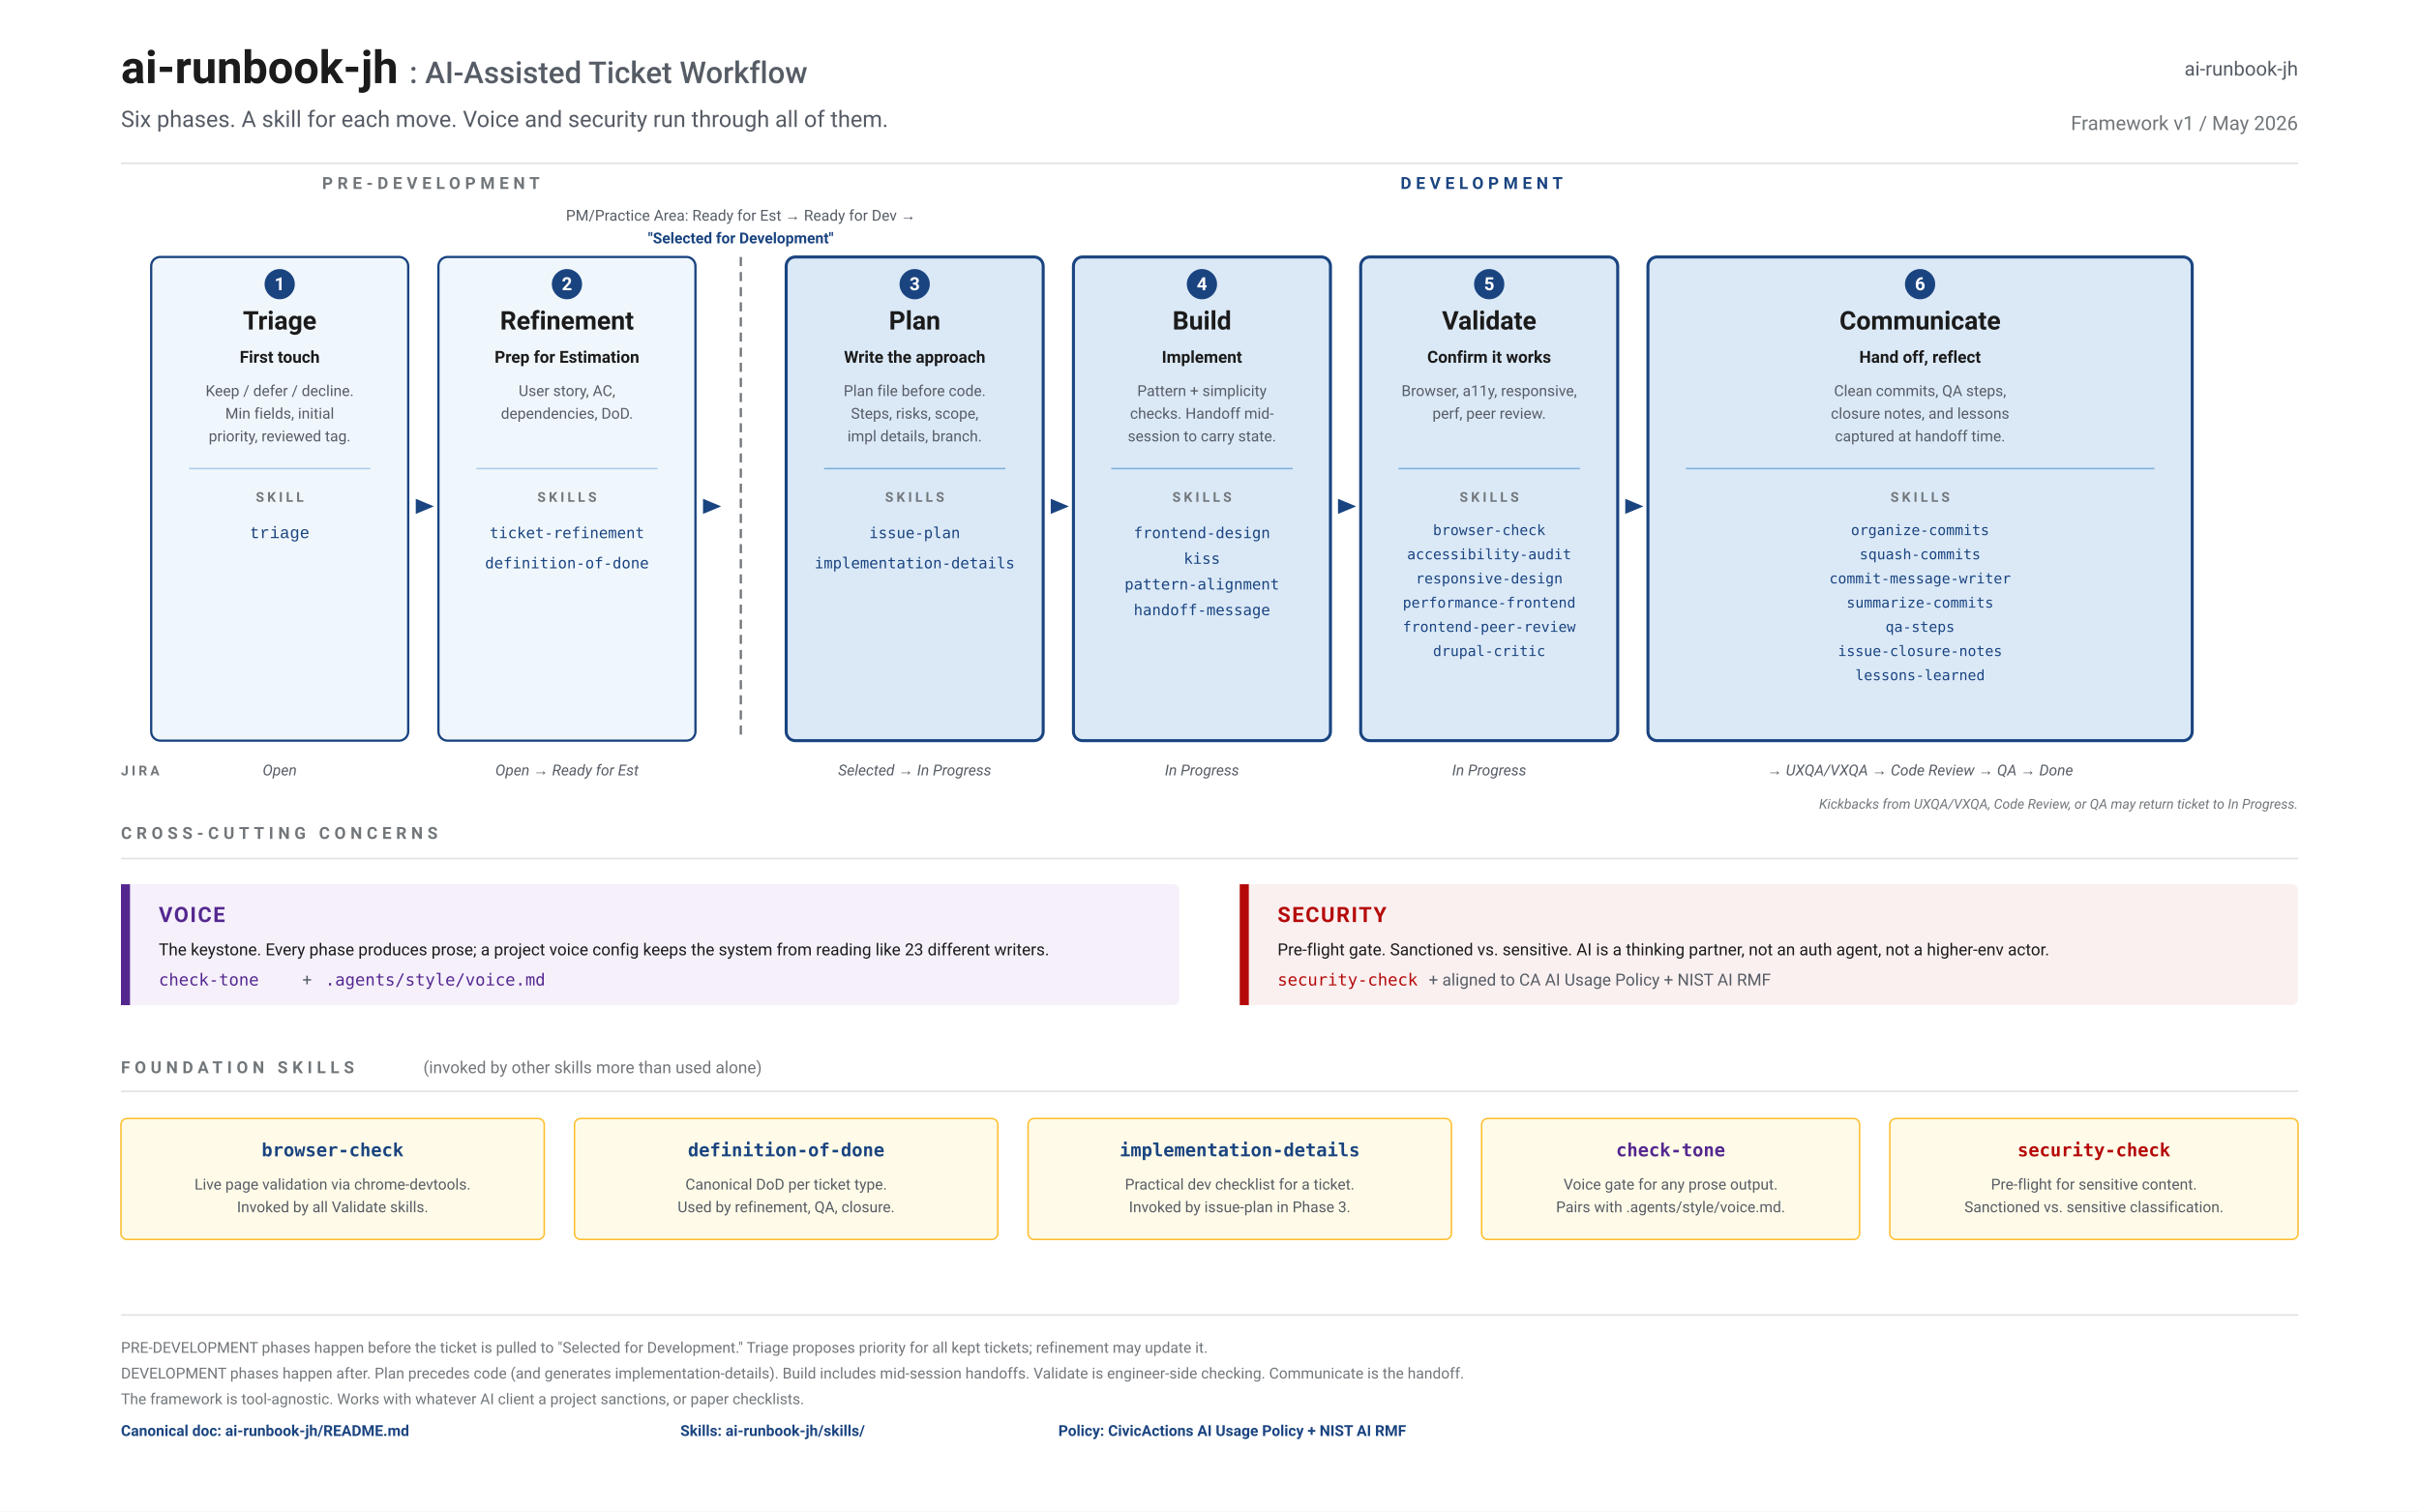
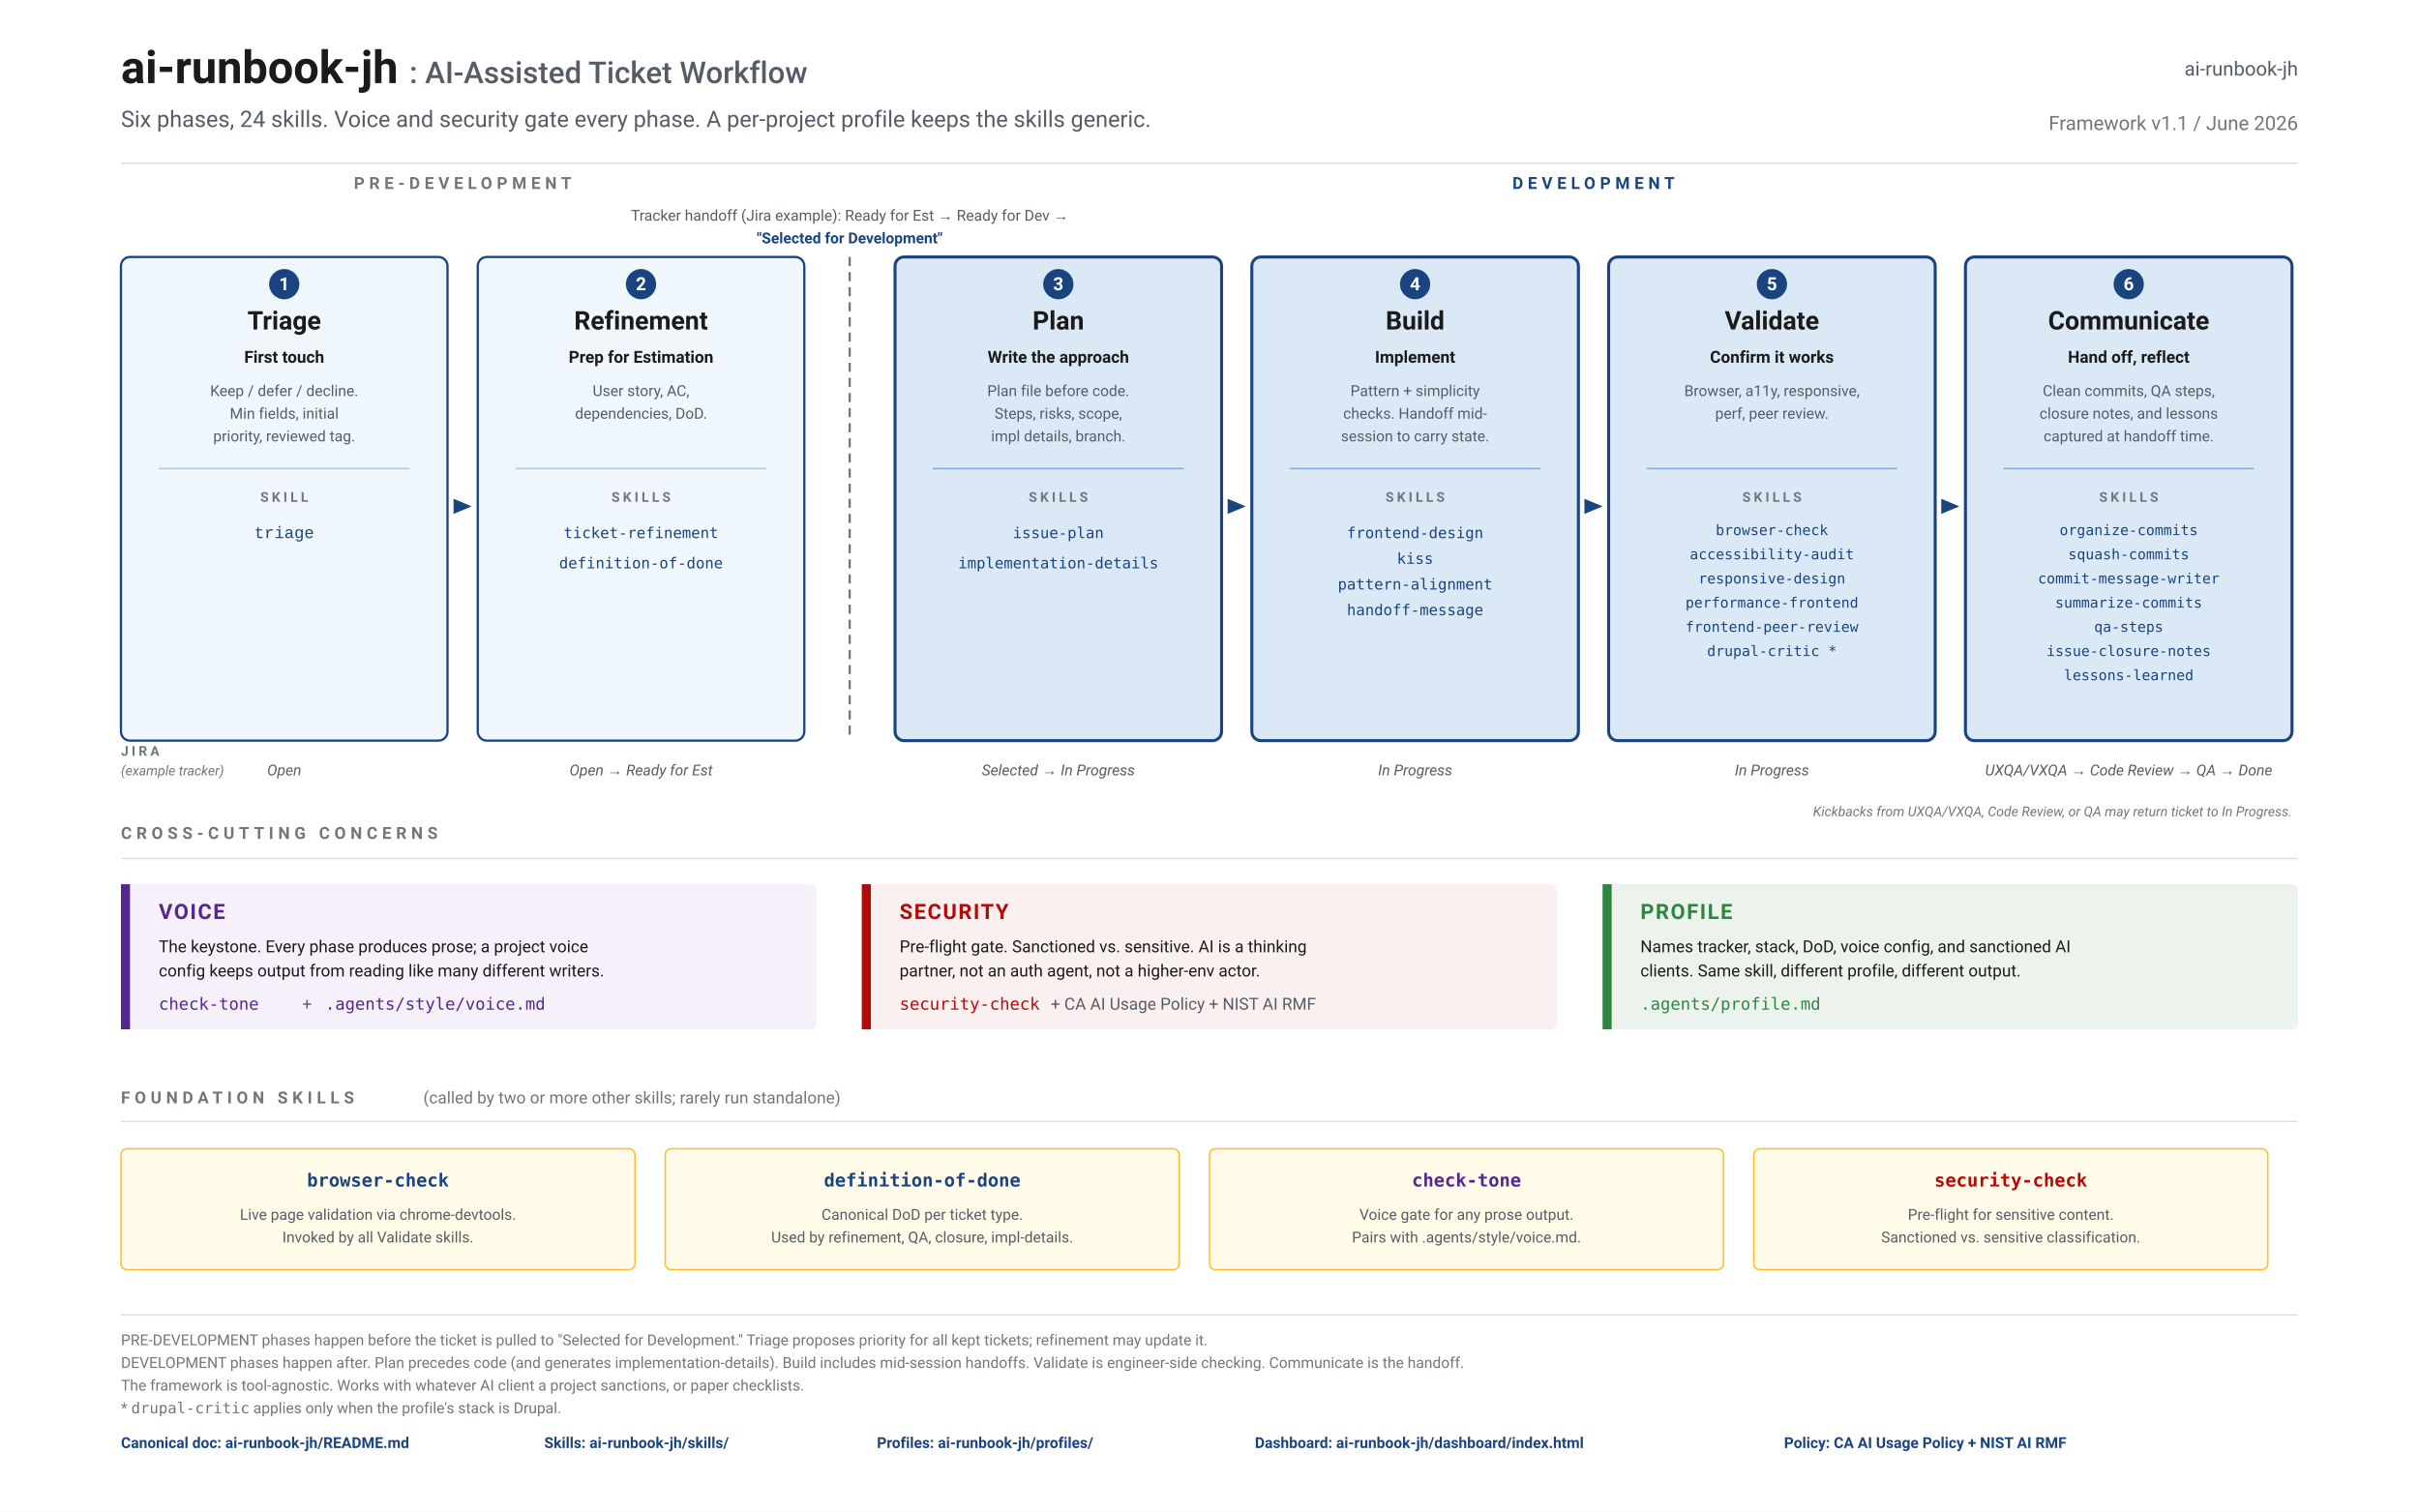
<svg xmlns="http://www.w3.org/2000/svg" viewBox="0 0 1600 1000" font-family="-apple-system, BlinkMacSystemFont, 'Segoe UI', Roboto, 'Helvetica Neue', Arial, sans-serif">
  <rect width="1600" height="1000" fill="#ffffff" />
  <text x="80" y="55" font-size="30" font-weight="700" fill="#1b1b1b">ai-runbook-jh <tspan font-size="20" font-weight="500" fill="#565c65">: AI-Assisted Ticket Workflow</tspan>
  </text>
-   <text x="80" y="84" font-size="15" fill="#565c65">Six phases. A skill for each move. Voice and security run through all of them.</text>
+   <text x="80" y="84" font-size="15" fill="#565c65">Six phases, 24 skills. Voice and security gate every phase. A per-project profile keeps the skills generic.</text>
  <text x="1520" y="50" text-anchor="end" font-size="13" fill="#565c65">ai-runbook-jh</text>
-   <text x="1520" y="86" text-anchor="end" font-size="13" fill="#71767a">Framework v1 / May 2026</text>
+   <text x="1520" y="86" text-anchor="end" font-size="13" fill="#71767a">Framework v1.1 / June 2026</text>
  <line x1="80" y1="108" x2="1520" y2="108" stroke="#e0e0e0" stroke-width="1" />
-   <text x="285" y="125" text-anchor="middle" font-size="11" font-weight="700" fill="#71767a" letter-spacing="3">PRE-DEVELOPMENT</text>
-   <text x="980" y="125" text-anchor="middle" font-size="11" font-weight="700" fill="#1a4480" letter-spacing="3">DEVELOPMENT</text>
+   <text x="306" y="125" text-anchor="middle" font-size="11" font-weight="700" fill="#71767a" letter-spacing="3">PRE-DEVELOPMENT</text>
+   <text x="1054" y="125" text-anchor="middle" font-size="11" font-weight="700" fill="#1a4480" letter-spacing="3">DEVELOPMENT</text>
  <g>
-     <text x="490" y="146" text-anchor="middle" font-size="10" fill="#565c65">PM/Practice Area: Ready for Est → Ready for Dev →</text>
-     <text x="490" y="161" text-anchor="middle" font-size="10" font-weight="700" fill="#1a4480">"Selected for Development"</text>
-     <line x1="490" y1="170" x2="490" y2="490" stroke="#71767a" stroke-width="1.5" stroke-dasharray="6 4" />
+     <text x="562" y="146" text-anchor="middle" font-size="10" fill="#565c65">Tracker handoff (Jira example): Ready for Est → Ready for Dev →</text>
+     <text x="562" y="161" text-anchor="middle" font-size="10" font-weight="700" fill="#1a4480">"Selected for Development"</text>
+     <line x1="562" y1="170" x2="562" y2="490" stroke="#71767a" stroke-width="1.5" stroke-dasharray="6 4" />
  </g>
  <g>
-     <rect x="100" y="170" width="170" height="320" fill="#f0f7fc" stroke="#1a4480" stroke-width="1.5" rx="6" />
-     <circle cx="185" cy="188" r="10" fill="#1a4480" />
-     <text x="185" y="192" text-anchor="middle" font-size="12" font-weight="700" fill="#ffffff">1</text>
-     <text x="185" y="218" text-anchor="middle" font-size="17" font-weight="700" fill="#1b1b1b">Triage</text>
-     <text x="185" y="240" text-anchor="middle" font-size="11" font-weight="600" fill="#1b1b1b">First touch</text>
-     <text x="185" y="262" text-anchor="middle" font-size="10" fill="#565c65">Keep / defer / decline.</text>
-     <text x="185" y="277" text-anchor="middle" font-size="10" fill="#565c65">Min fields, initial</text>
-     <text x="185" y="292" text-anchor="middle" font-size="10" fill="#565c65">priority, reviewed tag.</text>
-     <line x1="125" y1="310" x2="245" y2="310" stroke="#aacdec" stroke-width="1" />
-     <text x="185" y="332" text-anchor="middle" font-size="9" font-weight="700" fill="#71767a" letter-spacing="2">SKILL</text>
-     <text x="185" y="356" text-anchor="middle" font-size="11" fill="#1a4480" font-family="ui-monospace, 'SF Mono', 'Menlo', 'Courier New', monospace">triage</text>
+     <rect x="80" y="170" width="216" height="320" fill="#f0f7fc" stroke="#1a4480" stroke-width="1.5" rx="6" />
+     <circle cx="188" cy="188" r="10" fill="#1a4480" />
+     <text x="188" y="192" text-anchor="middle" font-size="12" font-weight="700" fill="#ffffff">1</text>
+     <text x="188" y="218" text-anchor="middle" font-size="17" font-weight="700" fill="#1b1b1b">Triage</text>
+     <text x="188" y="240" text-anchor="middle" font-size="11" font-weight="600" fill="#1b1b1b">First touch</text>
+     <text x="188" y="262" text-anchor="middle" font-size="10" fill="#565c65">Keep / defer / decline.</text>
+     <text x="188" y="277" text-anchor="middle" font-size="10" fill="#565c65">Min fields, initial</text>
+     <text x="188" y="292" text-anchor="middle" font-size="10" fill="#565c65">priority, reviewed tag.</text>
+     <line x1="105" y1="310" x2="271" y2="310" stroke="#aacdec" stroke-width="1" />
+     <text x="188" y="332" text-anchor="middle" font-size="9" font-weight="700" fill="#71767a" letter-spacing="2">SKILL</text>
+     <text x="188" y="356" text-anchor="middle" font-size="11" fill="#1a4480" font-family="ui-monospace, 'SF Mono', 'Menlo', 'Courier New', monospace">triage</text>
  </g>
  <g>
-     <rect x="290" y="170" width="170" height="320" fill="#f0f7fc" stroke="#1a4480" stroke-width="1.5" rx="6" />
-     <circle cx="375" cy="188" r="10" fill="#1a4480" />
-     <text x="375" y="192" text-anchor="middle" font-size="12" font-weight="700" fill="#ffffff">2</text>
-     <text x="375" y="218" text-anchor="middle" font-size="17" font-weight="700" fill="#1b1b1b">Refinement</text>
-     <text x="375" y="240" text-anchor="middle" font-size="11" font-weight="600" fill="#1b1b1b">Prep for Estimation</text>
-     <text x="375" y="262" text-anchor="middle" font-size="10" fill="#565c65">User story, AC,</text>
-     <text x="375" y="277" text-anchor="middle" font-size="10" fill="#565c65">dependencies, DoD.</text>
-     <line x1="315" y1="310" x2="435" y2="310" stroke="#aacdec" stroke-width="1" />
-     <text x="375" y="332" text-anchor="middle" font-size="9" font-weight="700" fill="#71767a" letter-spacing="2">SKILLS</text>
-     <text x="375" y="356" text-anchor="middle" font-size="10" fill="#1a4480" font-family="ui-monospace, 'SF Mono', monospace">ticket-refinement</text>
-     <text x="375" y="376" text-anchor="middle" font-size="10" fill="#1a4480" font-family="ui-monospace, 'SF Mono', monospace">definition-of-done</text>
+     <rect x="316" y="170" width="216" height="320" fill="#f0f7fc" stroke="#1a4480" stroke-width="1.5" rx="6" />
+     <circle cx="424" cy="188" r="10" fill="#1a4480" />
+     <text x="424" y="192" text-anchor="middle" font-size="12" font-weight="700" fill="#ffffff">2</text>
+     <text x="424" y="218" text-anchor="middle" font-size="17" font-weight="700" fill="#1b1b1b">Refinement</text>
+     <text x="424" y="240" text-anchor="middle" font-size="11" font-weight="600" fill="#1b1b1b">Prep for Estimation</text>
+     <text x="424" y="262" text-anchor="middle" font-size="10" fill="#565c65">User story, AC,</text>
+     <text x="424" y="277" text-anchor="middle" font-size="10" fill="#565c65">dependencies, DoD.</text>
+     <line x1="341" y1="310" x2="507" y2="310" stroke="#aacdec" stroke-width="1" />
+     <text x="424" y="332" text-anchor="middle" font-size="9" font-weight="700" fill="#71767a" letter-spacing="2">SKILLS</text>
+     <text x="424" y="356" text-anchor="middle" font-size="10" fill="#1a4480" font-family="ui-monospace, 'SF Mono', monospace">ticket-refinement</text>
+     <text x="424" y="376" text-anchor="middle" font-size="10" fill="#1a4480" font-family="ui-monospace, 'SF Mono', monospace">definition-of-done</text>
  </g>
  <g>
-     <rect x="520" y="170" width="170" height="320" fill="#dbe9f7" stroke="#1a4480" stroke-width="2" rx="6" />
-     <circle cx="605" cy="188" r="10" fill="#1a4480" />
-     <text x="605" y="192" text-anchor="middle" font-size="12" font-weight="700" fill="#ffffff">3</text>
-     <text x="605" y="218" text-anchor="middle" font-size="17" font-weight="700" fill="#1b1b1b">Plan</text>
-     <text x="605" y="240" text-anchor="middle" font-size="11" font-weight="600" fill="#1b1b1b">Write the approach</text>
-     <text x="605" y="262" text-anchor="middle" font-size="10" fill="#565c65">Plan file before code.</text>
-     <text x="605" y="277" text-anchor="middle" font-size="10" fill="#565c65">Steps, risks, scope,</text>
-     <text x="605" y="292" text-anchor="middle" font-size="10" fill="#565c65">impl details, branch.</text>
-     <line x1="545" y1="310" x2="665" y2="310" stroke="#7eb0db" stroke-width="1" />
-     <text x="605" y="332" text-anchor="middle" font-size="9" font-weight="700" fill="#71767a" letter-spacing="2">SKILLS</text>
-     <text x="605" y="356" text-anchor="middle" font-size="10" fill="#1a4480" font-family="ui-monospace, 'SF Mono', monospace">issue-plan</text>
-     <text x="605" y="376" text-anchor="middle" font-size="10" fill="#1a4480" font-family="ui-monospace, 'SF Mono', monospace">implementation-details</text>
+     <rect x="592" y="170" width="216" height="320" fill="#dbe9f7" stroke="#1a4480" stroke-width="2" rx="6" />
+     <circle cx="700" cy="188" r="10" fill="#1a4480" />
+     <text x="700" y="192" text-anchor="middle" font-size="12" font-weight="700" fill="#ffffff">3</text>
+     <text x="700" y="218" text-anchor="middle" font-size="17" font-weight="700" fill="#1b1b1b">Plan</text>
+     <text x="700" y="240" text-anchor="middle" font-size="11" font-weight="600" fill="#1b1b1b">Write the approach</text>
+     <text x="700" y="262" text-anchor="middle" font-size="10" fill="#565c65">Plan file before code.</text>
+     <text x="700" y="277" text-anchor="middle" font-size="10" fill="#565c65">Steps, risks, scope,</text>
+     <text x="700" y="292" text-anchor="middle" font-size="10" fill="#565c65">impl details, branch.</text>
+     <line x1="617" y1="310" x2="783" y2="310" stroke="#7eb0db" stroke-width="1" />
+     <text x="700" y="332" text-anchor="middle" font-size="9" font-weight="700" fill="#71767a" letter-spacing="2">SKILLS</text>
+     <text x="700" y="356" text-anchor="middle" font-size="10" fill="#1a4480" font-family="ui-monospace, 'SF Mono', monospace">issue-plan</text>
+     <text x="700" y="376" text-anchor="middle" font-size="10" fill="#1a4480" font-family="ui-monospace, 'SF Mono', monospace">implementation-details</text>
  </g>
  <g>
-     <rect x="710" y="170" width="170" height="320" fill="#dbe9f7" stroke="#1a4480" stroke-width="2" rx="6" />
-     <circle cx="795" cy="188" r="10" fill="#1a4480" />
-     <text x="795" y="192" text-anchor="middle" font-size="12" font-weight="700" fill="#ffffff">4</text>
-     <text x="795" y="218" text-anchor="middle" font-size="17" font-weight="700" fill="#1b1b1b">Build</text>
-     <text x="795" y="240" text-anchor="middle" font-size="11" font-weight="600" fill="#1b1b1b">Implement</text>
-     <text x="795" y="262" text-anchor="middle" font-size="10" fill="#565c65">Pattern + simplicity</text>
-     <text x="795" y="277" text-anchor="middle" font-size="10" fill="#565c65">checks. Handoff mid-</text>
-     <text x="795" y="292" text-anchor="middle" font-size="10" fill="#565c65">session to carry state.</text>
-     <line x1="735" y1="310" x2="855" y2="310" stroke="#7eb0db" stroke-width="1" />
-     <text x="795" y="332" text-anchor="middle" font-size="9" font-weight="700" fill="#71767a" letter-spacing="2">SKILLS</text>
-     <text x="795" y="356" text-anchor="middle" font-size="10" fill="#1a4480" font-family="ui-monospace, 'SF Mono', monospace">frontend-design</text>
-     <text x="795" y="373" text-anchor="middle" font-size="10" fill="#1a4480" font-family="ui-monospace, 'SF Mono', monospace">kiss</text>
-     <text x="795" y="390" text-anchor="middle" font-size="10" fill="#1a4480" font-family="ui-monospace, 'SF Mono', monospace">pattern-alignment</text>
-     <text x="795" y="407" text-anchor="middle" font-size="10" fill="#1a4480" font-family="ui-monospace, 'SF Mono', monospace">handoff-message</text>
+     <rect x="828" y="170" width="216" height="320" fill="#dbe9f7" stroke="#1a4480" stroke-width="2" rx="6" />
+     <circle cx="936" cy="188" r="10" fill="#1a4480" />
+     <text x="936" y="192" text-anchor="middle" font-size="12" font-weight="700" fill="#ffffff">4</text>
+     <text x="936" y="218" text-anchor="middle" font-size="17" font-weight="700" fill="#1b1b1b">Build</text>
+     <text x="936" y="240" text-anchor="middle" font-size="11" font-weight="600" fill="#1b1b1b">Implement</text>
+     <text x="936" y="262" text-anchor="middle" font-size="10" fill="#565c65">Pattern + simplicity</text>
+     <text x="936" y="277" text-anchor="middle" font-size="10" fill="#565c65">checks. Handoff mid-</text>
+     <text x="936" y="292" text-anchor="middle" font-size="10" fill="#565c65">session to carry state.</text>
+     <line x1="853" y1="310" x2="1019" y2="310" stroke="#7eb0db" stroke-width="1" />
+     <text x="936" y="332" text-anchor="middle" font-size="9" font-weight="700" fill="#71767a" letter-spacing="2">SKILLS</text>
+     <text x="936" y="356" text-anchor="middle" font-size="10" fill="#1a4480" font-family="ui-monospace, 'SF Mono', monospace">frontend-design</text>
+     <text x="936" y="373" text-anchor="middle" font-size="10" fill="#1a4480" font-family="ui-monospace, 'SF Mono', monospace">kiss</text>
+     <text x="936" y="390" text-anchor="middle" font-size="10" fill="#1a4480" font-family="ui-monospace, 'SF Mono', monospace">pattern-alignment</text>
+     <text x="936" y="407" text-anchor="middle" font-size="10" fill="#1a4480" font-family="ui-monospace, 'SF Mono', monospace">handoff-message</text>
  </g>
  <g>
-     <rect x="900" y="170" width="170" height="320" fill="#dbe9f7" stroke="#1a4480" stroke-width="2" rx="6" />
-     <circle cx="985" cy="188" r="10" fill="#1a4480" />
-     <text x="985" y="192" text-anchor="middle" font-size="12" font-weight="700" fill="#ffffff">5</text>
-     <text x="985" y="218" text-anchor="middle" font-size="17" font-weight="700" fill="#1b1b1b">Validate</text>
-     <text x="985" y="240" text-anchor="middle" font-size="11" font-weight="600" fill="#1b1b1b">Confirm it works</text>
-     <text x="985" y="262" text-anchor="middle" font-size="10" fill="#565c65">Browser, a11y, responsive,</text>
-     <text x="985" y="277" text-anchor="middle" font-size="10" fill="#565c65">perf, peer review.</text>
-     <line x1="925" y1="310" x2="1045" y2="310" stroke="#7eb0db" stroke-width="1" />
-     <text x="985" y="332" text-anchor="middle" font-size="9" font-weight="700" fill="#71767a" letter-spacing="2">SKILLS</text>
-     <text x="985" y="354" text-anchor="middle" font-size="9.5" fill="#1a4480" font-family="ui-monospace, 'SF Mono', monospace">browser-check</text>
-     <text x="985" y="370" text-anchor="middle" font-size="9.5" fill="#1a4480" font-family="ui-monospace, 'SF Mono', monospace">accessibility-audit</text>
-     <text x="985" y="386" text-anchor="middle" font-size="9.5" fill="#1a4480" font-family="ui-monospace, 'SF Mono', monospace">responsive-design</text>
-     <text x="985" y="402" text-anchor="middle" font-size="9.5" fill="#1a4480" font-family="ui-monospace, 'SF Mono', monospace">performance-frontend</text>
-     <text x="985" y="418" text-anchor="middle" font-size="9.5" fill="#1a4480" font-family="ui-monospace, 'SF Mono', monospace">frontend-peer-review</text>
-     <text x="985" y="434" text-anchor="middle" font-size="9.5" fill="#1a4480" font-family="ui-monospace, 'SF Mono', monospace">drupal-critic</text>
+     <rect x="1064" y="170" width="216" height="320" fill="#dbe9f7" stroke="#1a4480" stroke-width="2" rx="6" />
+     <circle cx="1172" cy="188" r="10" fill="#1a4480" />
+     <text x="1172" y="192" text-anchor="middle" font-size="12" font-weight="700" fill="#ffffff">5</text>
+     <text x="1172" y="218" text-anchor="middle" font-size="17" font-weight="700" fill="#1b1b1b">Validate</text>
+     <text x="1172" y="240" text-anchor="middle" font-size="11" font-weight="600" fill="#1b1b1b">Confirm it works</text>
+     <text x="1172" y="262" text-anchor="middle" font-size="10" fill="#565c65">Browser, a11y, responsive,</text>
+     <text x="1172" y="277" text-anchor="middle" font-size="10" fill="#565c65">perf, peer review.</text>
+     <line x1="1089" y1="310" x2="1255" y2="310" stroke="#7eb0db" stroke-width="1" />
+     <text x="1172" y="332" text-anchor="middle" font-size="9" font-weight="700" fill="#71767a" letter-spacing="2">SKILLS</text>
+     <text x="1172" y="354" text-anchor="middle" font-size="9.5" fill="#1a4480" font-family="ui-monospace, 'SF Mono', monospace">browser-check</text>
+     <text x="1172" y="370" text-anchor="middle" font-size="9.5" fill="#1a4480" font-family="ui-monospace, 'SF Mono', monospace">accessibility-audit</text>
+     <text x="1172" y="386" text-anchor="middle" font-size="9.5" fill="#1a4480" font-family="ui-monospace, 'SF Mono', monospace">responsive-design</text>
+     <text x="1172" y="402" text-anchor="middle" font-size="9.5" fill="#1a4480" font-family="ui-monospace, 'SF Mono', monospace">performance-frontend</text>
+     <text x="1172" y="418" text-anchor="middle" font-size="9.5" fill="#1a4480" font-family="ui-monospace, 'SF Mono', monospace">frontend-peer-review</text>
+     <text x="1172" y="434" text-anchor="middle" font-size="9.5" fill="#1a4480" font-family="ui-monospace, 'SF Mono', monospace">drupal-critic *</text>
  </g>
  <g>
-     <rect x="1090" y="170" width="360" height="320" fill="#dbe9f7" stroke="#1a4480" stroke-width="2" rx="6" />
-     <circle cx="1270" cy="188" r="10" fill="#1a4480" />
-     <text x="1270" y="192" text-anchor="middle" font-size="12" font-weight="700" fill="#ffffff">6</text>
-     <text x="1270" y="218" text-anchor="middle" font-size="17" font-weight="700" fill="#1b1b1b">Communicate</text>
-     <text x="1270" y="240" text-anchor="middle" font-size="11" font-weight="600" fill="#1b1b1b">Hand off, reflect</text>
-     <text x="1270" y="262" text-anchor="middle" font-size="10" fill="#565c65">Clean commits, QA steps,</text>
-     <text x="1270" y="277" text-anchor="middle" font-size="10" fill="#565c65">closure notes, and lessons</text>
-     <text x="1270" y="292" text-anchor="middle" font-size="10" fill="#565c65">captured at handoff time.</text>
-     <line x1="1115" y1="310" x2="1425" y2="310" stroke="#7eb0db" stroke-width="1" />
-     <text x="1270" y="332" text-anchor="middle" font-size="9" font-weight="700" fill="#71767a" letter-spacing="2">SKILLS</text>
-     <text x="1270" y="354" text-anchor="middle" font-size="9.5" fill="#1a4480" font-family="ui-monospace, 'SF Mono', monospace">organize-commits</text>
-     <text x="1270" y="370" text-anchor="middle" font-size="9.5" fill="#1a4480" font-family="ui-monospace, 'SF Mono', monospace">squash-commits</text>
-     <text x="1270" y="386" text-anchor="middle" font-size="9.5" fill="#1a4480" font-family="ui-monospace, 'SF Mono', monospace">commit-message-writer</text>
-     <text x="1270" y="402" text-anchor="middle" font-size="9.5" fill="#1a4480" font-family="ui-monospace, 'SF Mono', monospace">summarize-commits</text>
-     <text x="1270" y="418" text-anchor="middle" font-size="9.5" fill="#1a4480" font-family="ui-monospace, 'SF Mono', monospace">qa-steps</text>
-     <text x="1270" y="434" text-anchor="middle" font-size="9.5" fill="#1a4480" font-family="ui-monospace, 'SF Mono', monospace">issue-closure-notes</text>
-     <text x="1270" y="450" text-anchor="middle" font-size="9.5" fill="#1a4480" font-family="ui-monospace, 'SF Mono', monospace">lessons-learned</text>
+     <rect x="1300" y="170" width="216" height="320" fill="#dbe9f7" stroke="#1a4480" stroke-width="2" rx="6" />
+     <circle cx="1408" cy="188" r="10" fill="#1a4480" />
+     <text x="1408" y="192" text-anchor="middle" font-size="12" font-weight="700" fill="#ffffff">6</text>
+     <text x="1408" y="218" text-anchor="middle" font-size="17" font-weight="700" fill="#1b1b1b">Communicate</text>
+     <text x="1408" y="240" text-anchor="middle" font-size="11" font-weight="600" fill="#1b1b1b">Hand off, reflect</text>
+     <text x="1408" y="262" text-anchor="middle" font-size="10" fill="#565c65">Clean commits, QA steps,</text>
+     <text x="1408" y="277" text-anchor="middle" font-size="10" fill="#565c65">closure notes, and lessons</text>
+     <text x="1408" y="292" text-anchor="middle" font-size="10" fill="#565c65">captured at handoff time.</text>
+     <line x1="1325" y1="310" x2="1491" y2="310" stroke="#7eb0db" stroke-width="1" />
+     <text x="1408" y="332" text-anchor="middle" font-size="9" font-weight="700" fill="#71767a" letter-spacing="2">SKILLS</text>
+     <text x="1408" y="354" text-anchor="middle" font-size="9.5" fill="#1a4480" font-family="ui-monospace, 'SF Mono', monospace">organize-commits</text>
+     <text x="1408" y="370" text-anchor="middle" font-size="9.5" fill="#1a4480" font-family="ui-monospace, 'SF Mono', monospace">squash-commits</text>
+     <text x="1408" y="386" text-anchor="middle" font-size="9.5" fill="#1a4480" font-family="ui-monospace, 'SF Mono', monospace">commit-message-writer</text>
+     <text x="1408" y="402" text-anchor="middle" font-size="9.5" fill="#1a4480" font-family="ui-monospace, 'SF Mono', monospace">summarize-commits</text>
+     <text x="1408" y="418" text-anchor="middle" font-size="9.5" fill="#1a4480" font-family="ui-monospace, 'SF Mono', monospace">qa-steps</text>
+     <text x="1408" y="434" text-anchor="middle" font-size="9.5" fill="#1a4480" font-family="ui-monospace, 'SF Mono', monospace">issue-closure-notes</text>
+     <text x="1408" y="450" text-anchor="middle" font-size="9.5" fill="#1a4480" font-family="ui-monospace, 'SF Mono', monospace">lessons-learned</text>
  </g>
  <g fill="#1a4480">
-     <polygon points="275,330 287,335 275,340" />
-     <polygon points="465,330 477,335 465,340" />
-     <polygon points="695,330 707,335 695,340" />
-     <polygon points="885,330 897,335 885,340" />
-     <polygon points="1075,330 1087,335 1075,340" />
+     <polygon points="300,330 312,335 300,340" />
+     <polygon points="812,330 824,335 812,340" />
+     <polygon points="1048,330 1060,335 1048,340" />
+     <polygon points="1284,330 1296,335 1284,340" />
  </g>
-   <text x="80" y="513" font-size="9" font-weight="700" fill="#71767a" letter-spacing="2">JIRA</text>
+   <text x="80" y="500" font-size="9" font-weight="700" fill="#71767a" letter-spacing="2">JIRA</text>
+   <text x="80" y="513" font-size="9" font-style="italic" fill="#71767a">(example tracker)</text>
  <g font-style="italic" font-size="10" fill="#565c65" text-anchor="middle">
-     <text x="185" y="513">Open</text>
-     <text x="375" y="513">Open → Ready for Est</text>
-     <text x="605" y="513">Selected → In Progress</text>
-     <text x="795" y="513">In Progress</text>
-     <text x="985" y="513">In Progress</text>
-     <text x="1270" y="513">→ UXQA/VXQA → Code Review → QA → Done</text>
+     <text x="188" y="513">Open</text>
+     <text x="424" y="513">Open → Ready for Est</text>
+     <text x="700" y="513">Selected → In Progress</text>
+     <text x="936" y="513">In Progress</text>
+     <text x="1172" y="513">In Progress</text>
+     <text x="1408" y="513">UXQA/VXQA → Code Review → QA → Done</text>
  </g>
-   <text x="1520" y="535" text-anchor="end" font-size="9" font-style="italic" fill="#71767a">Kickbacks from UXQA/VXQA, Code Review, or QA may return ticket to In Progress.</text>
+   <text x="1516" y="540" text-anchor="end" font-size="9" font-style="italic" fill="#71767a">Kickbacks from UXQA/VXQA, Code Review, or QA may return ticket to In Progress.</text>
  <text x="80" y="555" font-size="11" font-weight="700" fill="#71767a" letter-spacing="3">CROSS-CUTTING CONCERNS</text>
  <line x1="80" y1="568" x2="1520" y2="568" stroke="#e0e0e0" stroke-width="1" />
  <g>
-     <rect x="80" y="585" width="700" height="80" fill="#f5f0fa" rx="4" />
-     <rect x="80" y="585" width="6" height="80" fill="#54278f" />
-     <text x="105" y="610" font-size="14" font-weight="700" fill="#54278f" letter-spacing="1">VOICE</text>
-     <text x="105" y="632" font-size="11" fill="#1b1b1b">The keystone. Every phase produces prose; a project voice config keeps the system from reading like 23 different writers.</text>
-     <text x="105" y="652" font-size="11" font-family="ui-monospace, 'SF Mono', monospace" fill="#54278f">check-tone</text>
-     <text x="200" y="652" font-size="11" fill="#565c65">+</text>
-     <text x="215" y="652" font-size="11" font-family="ui-monospace, 'SF Mono', monospace" fill="#54278f">.agents/style/voice.md</text>
+     <rect x="80" y="585" width="460" height="96" fill="#f5f0fa" rx="4" />
+     <rect x="80" y="585" width="6" height="96" fill="#54278f" />
+     <text x="105" y="608" font-size="14" font-weight="700" fill="#54278f" letter-spacing="1">VOICE</text>
+     <text x="105" y="630" font-size="11" fill="#1b1b1b">The keystone. Every phase produces prose; a project voice</text>
+     <text x="105" y="646" font-size="11" fill="#1b1b1b">config keeps output from reading like many different writers.</text>
+     <text x="105" y="668" font-size="11" font-family="ui-monospace, 'SF Mono', monospace" fill="#54278f">check-tone</text>
+     <text x="200" y="668" font-size="11" fill="#565c65">+</text>
+     <text x="215" y="668" font-size="11" font-family="ui-monospace, 'SF Mono', monospace" fill="#54278f">.agents/style/voice.md</text>
  </g>
  <g>
-     <rect x="820" y="585" width="700" height="80" fill="#faf0f0" rx="4" />
-     <rect x="820" y="585" width="6" height="80" fill="#b50909" />
-     <text x="845" y="610" font-size="14" font-weight="700" fill="#b50909" letter-spacing="1">SECURITY</text>
-     <text x="845" y="632" font-size="11" fill="#1b1b1b">Pre-flight gate. Sanctioned vs. sensitive. AI is a thinking partner, not an auth agent, not a higher-env actor.</text>
-     <text x="845" y="652" font-size="11" font-family="ui-monospace, 'SF Mono', monospace" fill="#b50909">security-check</text>
-     <text x="945" y="652" font-size="11" fill="#565c65">+ aligned to CA AI Usage Policy + NIST AI RMF</text>
+     <rect x="570" y="585" width="460" height="96" fill="#faf0f0" rx="4" />
+     <rect x="570" y="585" width="6" height="96" fill="#b50909" />
+     <text x="595" y="608" font-size="14" font-weight="700" fill="#b50909" letter-spacing="1">SECURITY</text>
+     <text x="595" y="630" font-size="11" fill="#1b1b1b">Pre-flight gate. Sanctioned vs. sensitive. AI is a thinking</text>
+     <text x="595" y="646" font-size="11" fill="#1b1b1b">partner, not an auth agent, not a higher-env actor.</text>
+     <text x="595" y="668" font-size="11" font-family="ui-monospace, 'SF Mono', monospace" fill="#b50909">security-check</text>
+     <text x="695" y="668" font-size="11" fill="#565c65">+ CA AI Usage Policy + NIST AI RMF</text>
  </g>
-   <text x="80" y="710" font-size="11" font-weight="700" fill="#71767a" letter-spacing="3">FOUNDATION SKILLS</text>
-   <text x="280" y="710" font-size="11" fill="#71767a">(invoked by other skills more than used alone)</text>
-   <line x1="80" y1="722" x2="1520" y2="722" stroke="#e0e0e0" stroke-width="1" />
  <g>
-     <rect x="80" y="740" width="280" height="80" fill="#fffbe8" stroke="#ffbe2e" stroke-width="1" rx="4" />
-     <text x="220" y="765" text-anchor="middle" font-size="12" font-weight="700" fill="#1a4480" font-family="ui-monospace, 'SF Mono', monospace">browser-check</text>
-     <text x="220" y="787" text-anchor="middle" font-size="10" fill="#565c65">Live page validation via chrome-devtools.</text>
-     <text x="220" y="802" text-anchor="middle" font-size="10" fill="#565c65">Invoked by all Validate skills.</text>
-     <rect x="380" y="740" width="280" height="80" fill="#fffbe8" stroke="#ffbe2e" stroke-width="1" rx="4" />
-     <text x="520" y="765" text-anchor="middle" font-size="12" font-weight="700" fill="#1a4480" font-family="ui-monospace, 'SF Mono', monospace">definition-of-done</text>
-     <text x="520" y="787" text-anchor="middle" font-size="10" fill="#565c65">Canonical DoD per ticket type.</text>
-     <text x="520" y="802" text-anchor="middle" font-size="10" fill="#565c65">Used by refinement, QA, closure.</text>
-     <rect x="680" y="740" width="280" height="80" fill="#fffbe8" stroke="#ffbe2e" stroke-width="1" rx="4" />
-     <text x="820" y="765" text-anchor="middle" font-size="12" font-weight="700" fill="#1a4480" font-family="ui-monospace, 'SF Mono', monospace">implementation-details</text>
-     <text x="820" y="787" text-anchor="middle" font-size="10" fill="#565c65">Practical dev checklist for a ticket.</text>
-     <text x="820" y="802" text-anchor="middle" font-size="10" fill="#565c65">Invoked by issue-plan in Phase 3.</text>
-     <rect x="980" y="740" width="250" height="80" fill="#fffbe8" stroke="#ffbe2e" stroke-width="1" rx="4" />
-     <text x="1105" y="765" text-anchor="middle" font-size="12" font-weight="700" fill="#54278f" font-family="ui-monospace, 'SF Mono', monospace">check-tone</text>
-     <text x="1105" y="787" text-anchor="middle" font-size="10" fill="#565c65">Voice gate for any prose output.</text>
-     <text x="1105" y="802" text-anchor="middle" font-size="10" fill="#565c65">Pairs with .agents/style/voice.md.</text>
-     <rect x="1250" y="740" width="270" height="80" fill="#fffbe8" stroke="#ffbe2e" stroke-width="1" rx="4" />
-     <text x="1385" y="765" text-anchor="middle" font-size="12" font-weight="700" fill="#b50909" font-family="ui-monospace, 'SF Mono', monospace">security-check</text>
-     <text x="1385" y="787" text-anchor="middle" font-size="10" fill="#565c65">Pre-flight for sensitive content.</text>
-     <text x="1385" y="802" text-anchor="middle" font-size="10" fill="#565c65">Sanctioned vs. sensitive classification.</text>
+     <rect x="1060" y="585" width="460" height="96" fill="#ecf3ec" rx="4" />
+     <rect x="1060" y="585" width="6" height="96" fill="#2e8540" />
+     <text x="1085" y="608" font-size="14" font-weight="700" fill="#2e8540" letter-spacing="1">PROFILE</text>
+     <text x="1085" y="630" font-size="11" fill="#1b1b1b">Names tracker, stack, DoD, voice config, and sanctioned AI</text>
+     <text x="1085" y="646" font-size="11" fill="#1b1b1b">clients. Same skill, different profile, different output.</text>
+     <text x="1085" y="668" font-size="11" font-family="ui-monospace, 'SF Mono', monospace" fill="#2e8540">.agents/profile.md</text>
+   </g>
+   <text x="80" y="730" font-size="11" font-weight="700" fill="#71767a" letter-spacing="3">FOUNDATION SKILLS</text>
+   <text x="280" y="730" font-size="11" fill="#71767a">(called by two or more other skills; rarely run standalone)</text>
+   <line x1="80" y1="742" x2="1520" y2="742" stroke="#e0e0e0" stroke-width="1" />
+   <g>
+     <rect x="80" y="760" width="340" height="80" fill="#fffbe8" stroke="#ffbe2e" stroke-width="1" rx="4" />
+     <text x="250" y="785" text-anchor="middle" font-size="12" font-weight="700" fill="#1a4480" font-family="ui-monospace, 'SF Mono', monospace">browser-check</text>
+     <text x="250" y="807" text-anchor="middle" font-size="10" fill="#565c65">Live page validation via chrome-devtools.</text>
+     <text x="250" y="822" text-anchor="middle" font-size="10" fill="#565c65">Invoked by all Validate skills.</text>
+     <rect x="440" y="760" width="340" height="80" fill="#fffbe8" stroke="#ffbe2e" stroke-width="1" rx="4" />
+     <text x="610" y="785" text-anchor="middle" font-size="12" font-weight="700" fill="#1a4480" font-family="ui-monospace, 'SF Mono', monospace">definition-of-done</text>
+     <text x="610" y="807" text-anchor="middle" font-size="10" fill="#565c65">Canonical DoD per ticket type.</text>
+     <text x="610" y="822" text-anchor="middle" font-size="10" fill="#565c65">Used by refinement, QA, closure, impl-details.</text>
+     <rect x="800" y="760" width="340" height="80" fill="#fffbe8" stroke="#ffbe2e" stroke-width="1" rx="4" />
+     <text x="970" y="785" text-anchor="middle" font-size="12" font-weight="700" fill="#54278f" font-family="ui-monospace, 'SF Mono', monospace">check-tone</text>
+     <text x="970" y="807" text-anchor="middle" font-size="10" fill="#565c65">Voice gate for any prose output.</text>
+     <text x="970" y="822" text-anchor="middle" font-size="10" fill="#565c65">Pairs with .agents/style/voice.md.</text>
+     <rect x="1160" y="760" width="340" height="80" fill="#fffbe8" stroke="#ffbe2e" stroke-width="1" rx="4" />
+     <text x="1330" y="785" text-anchor="middle" font-size="12" font-weight="700" fill="#b50909" font-family="ui-monospace, 'SF Mono', monospace">security-check</text>
+     <text x="1330" y="807" text-anchor="middle" font-size="10" fill="#565c65">Pre-flight for sensitive content.</text>
+     <text x="1330" y="822" text-anchor="middle" font-size="10" fill="#565c65">Sanctioned vs. sensitive classification.</text>
  </g>
  <line x1="80" y1="870" x2="1520" y2="870" stroke="#e0e0e0" stroke-width="1" />
-   <text x="80" y="895" font-size="10" fill="#71767a">PRE-DEVELOPMENT phases happen before the ticket is pulled to "Selected for Development." Triage proposes priority for all kept tickets; refinement may update it.</text>
-   <text x="80" y="912" font-size="10" fill="#71767a">DEVELOPMENT phases happen after. Plan precedes code (and generates implementation-details). Build includes mid-session handoffs. Validate is engineer-side checking. Communicate is the handoff.</text>
-   <text x="80" y="929" font-size="10" fill="#71767a">The framework is tool-agnostic. Works with whatever AI client a project sanctions, or paper checklists.</text>
-   <text x="80" y="950" font-size="10" fill="#1a4480" font-weight="600">Canonical doc: ai-runbook-jh/README.md</text>
-   <text x="450" y="950" font-size="10" fill="#1a4480" font-weight="600">Skills: ai-runbook-jh/skills/</text>
-   <text x="700" y="950" font-size="10" fill="#1a4480" font-weight="600">Policy: CivicActions AI Usage Policy + NIST AI RMF</text>
+   <text x="80" y="890" font-size="10" fill="#71767a">PRE-DEVELOPMENT phases happen before the ticket is pulled to "Selected for Development." Triage proposes priority for all kept tickets; refinement may update it.</text>
+   <text x="80" y="905" font-size="10" fill="#71767a">DEVELOPMENT phases happen after. Plan precedes code (and generates implementation-details). Build includes mid-session handoffs. Validate is engineer-side checking. Communicate is the handoff.</text>
+   <text x="80" y="920" font-size="10" fill="#71767a">The framework is tool-agnostic. Works with whatever AI client a project sanctions, or paper checklists.</text>
+   <text x="80" y="935" font-size="10" fill="#71767a">* <tspan font-family="ui-monospace, 'SF Mono', monospace">drupal-critic</tspan> applies only when the profile's stack is Drupal.</text>
+   <text x="80" y="958" font-size="10" fill="#1a4480" font-weight="600">Canonical doc: ai-runbook-jh/README.md</text>
+   <text x="360" y="958" font-size="10" fill="#1a4480" font-weight="600">Skills: ai-runbook-jh/skills/</text>
+   <text x="580" y="958" font-size="10" fill="#1a4480" font-weight="600">Profiles: ai-runbook-jh/profiles/</text>
+   <text x="830" y="958" font-size="10" fill="#1a4480" font-weight="600">Dashboard: ai-runbook-jh/dashboard/index.html</text>
+   <text x="1180" y="958" font-size="10" fill="#1a4480" font-weight="600">Policy: CA AI Usage Policy + NIST AI RMF</text>
</svg>
